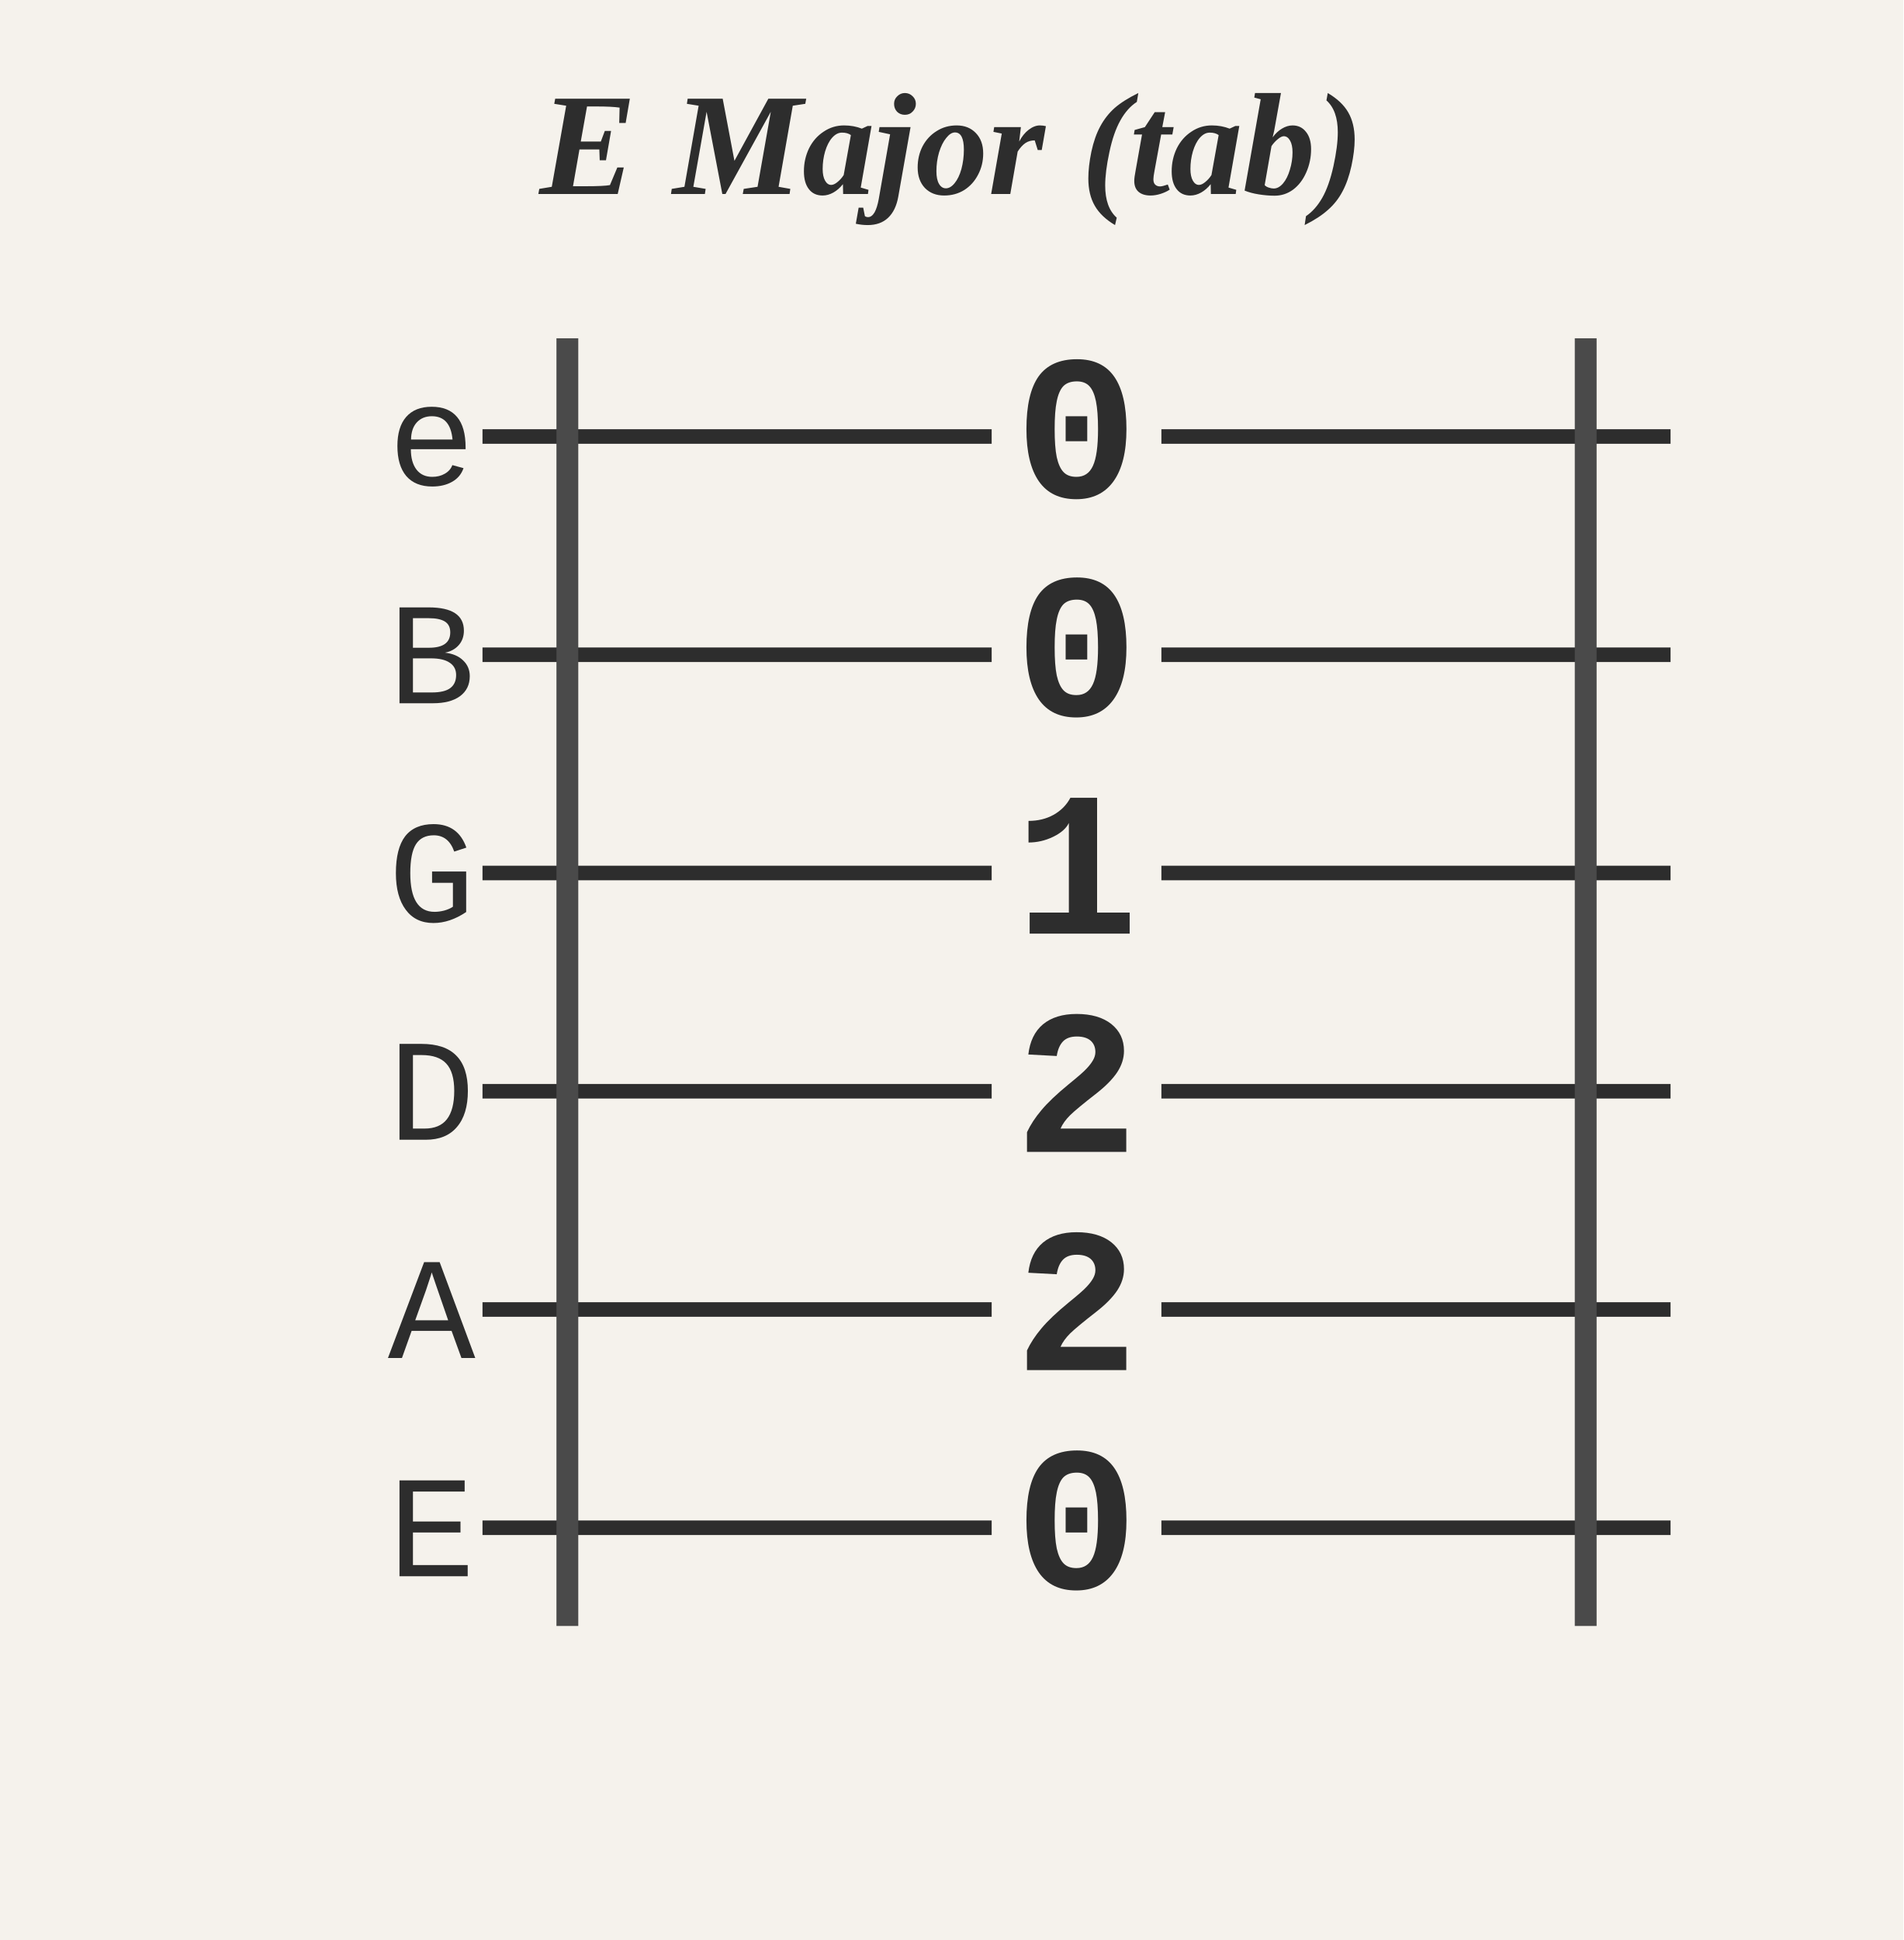
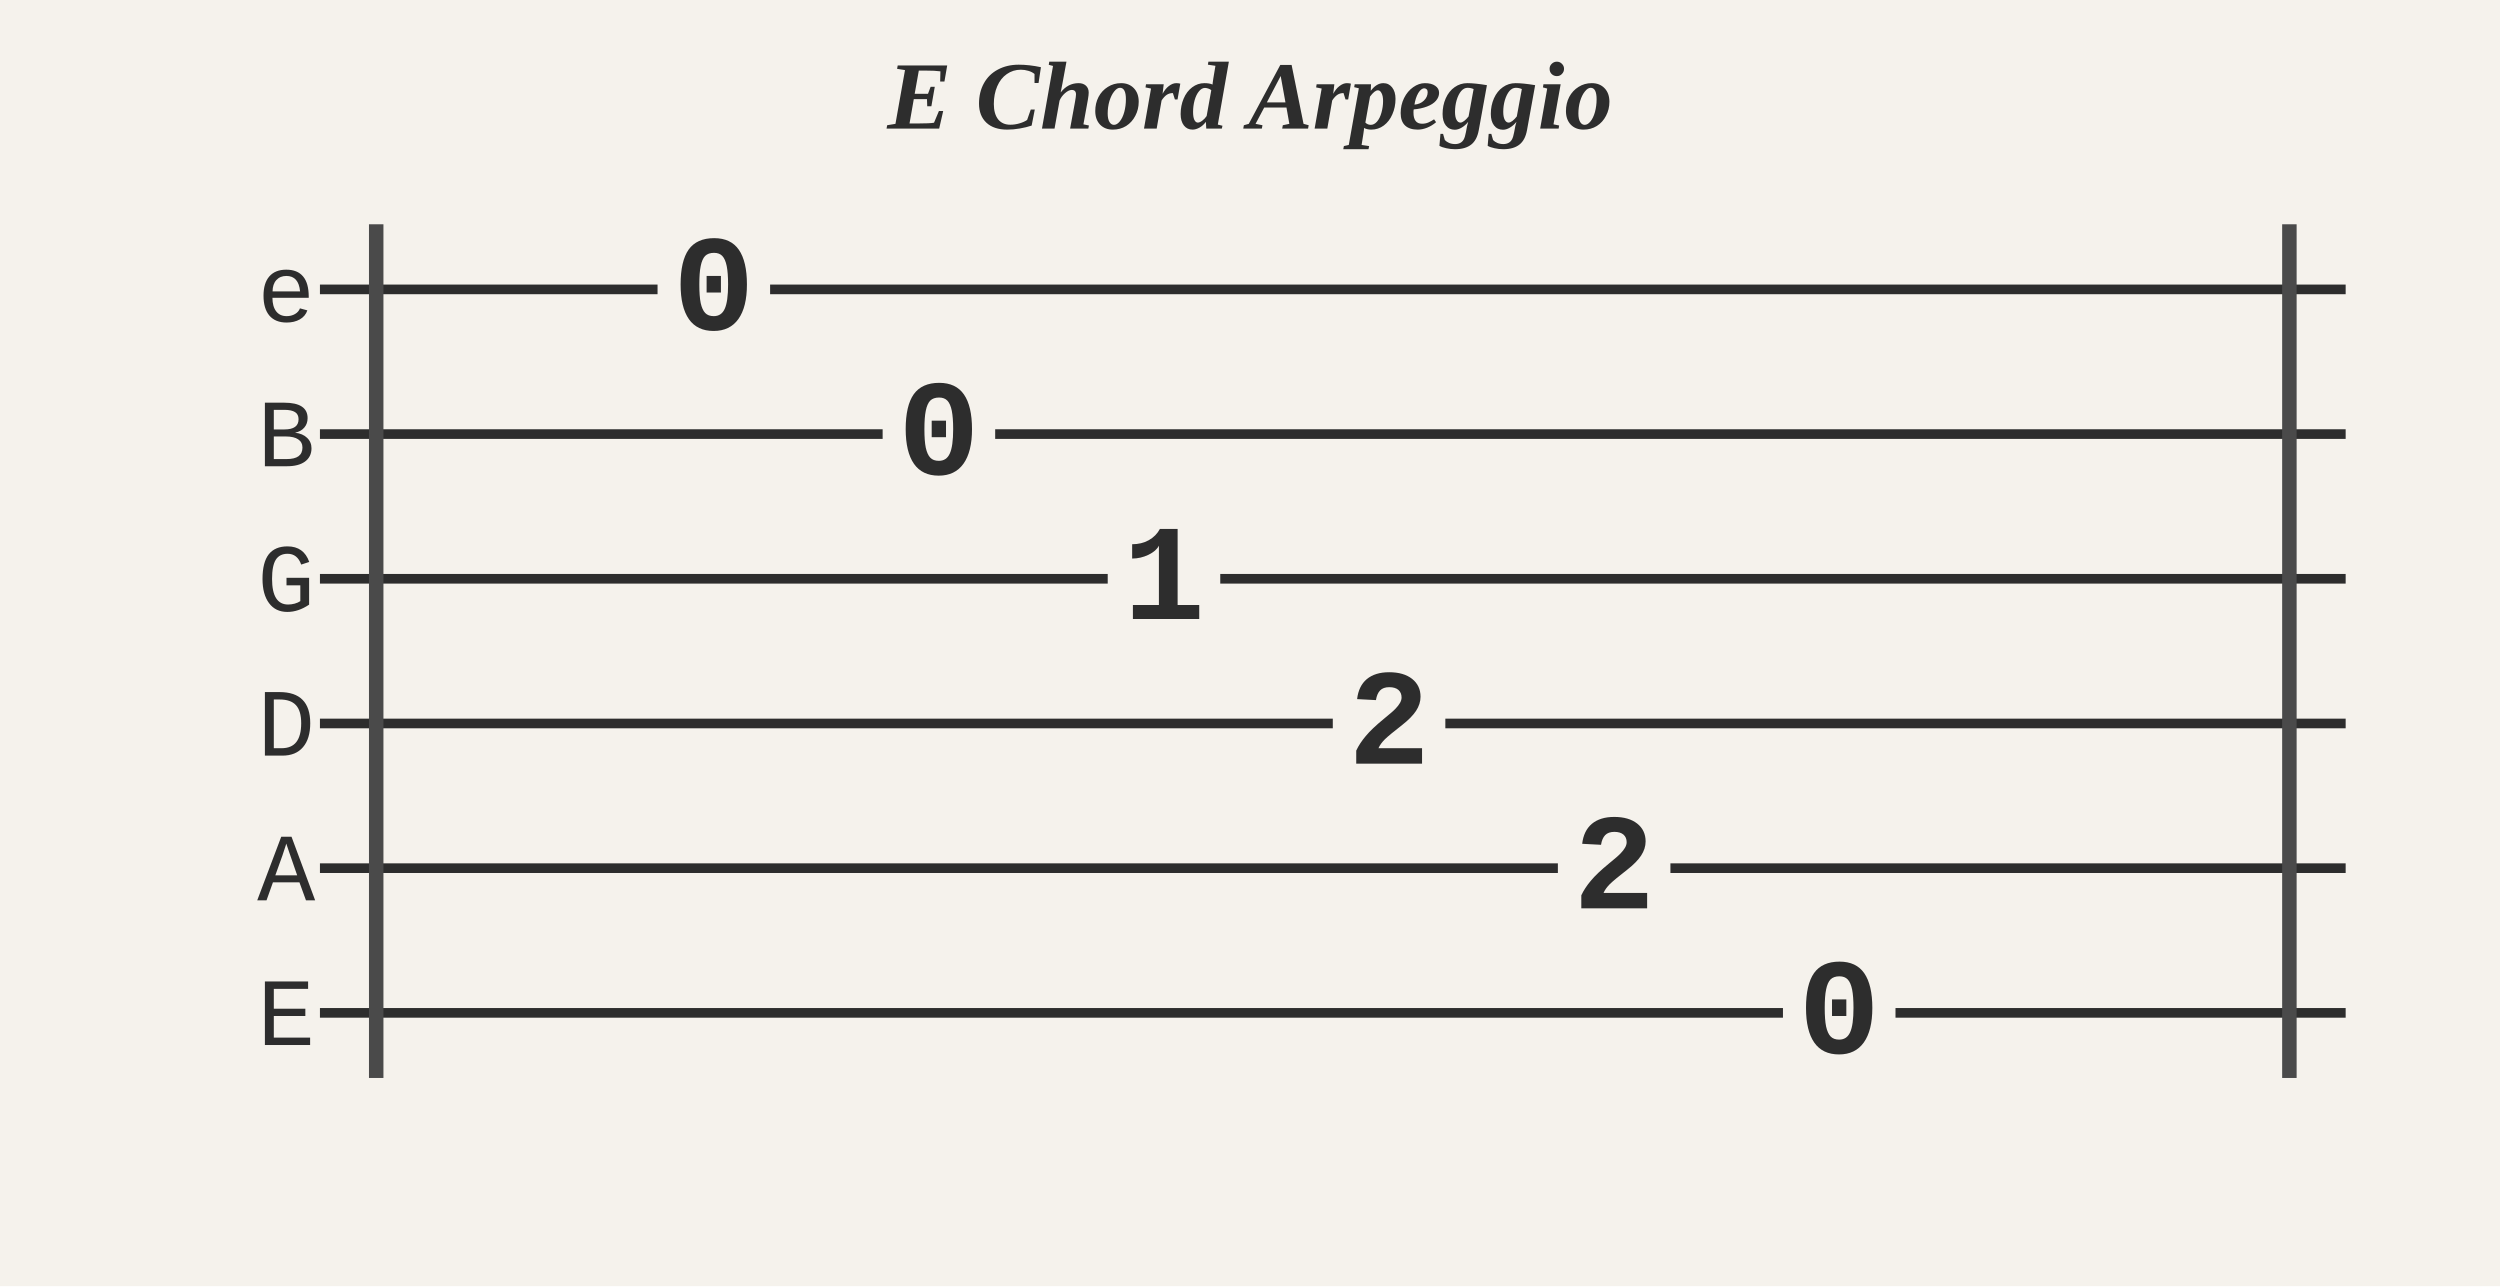
- <svg xmlns="http://www.w3.org/2000/svg" baseProfile="full" height="160" version="1.1" viewBox="0,0,157,160" width="157">
+ <svg xmlns="http://www.w3.org/2000/svg" baseProfile="full" height="160" version="1.1" viewBox="0,0,311,160" width="311">
  <defs />
-   <rect fill="#F5F2EC" height="160" width="157" x="0" y="0" />
-   <text fill="#2D2D2D" font-family="Georgia, &quot;Times New Roman&quot;, serif" font-size="12" font-style="italic" font-weight="bold" text-anchor="middle" x="78.5" y="16">E Major (tab)</text>
+   <rect fill="#F5F2EC" height="160" width="311" x="0" y="0" />
+   <text fill="#2D2D2D" font-family="Georgia, &quot;Times New Roman&quot;, serif" font-size="12" font-style="italic" font-weight="bold" text-anchor="middle" x="155.5" y="16">E Chord Arpeggio</text>
  <text fill="#2D2D2D" font-family="&quot;Courier New&quot;, Courier, monospace" font-size="12" x="32" y="40">e</text>
-   <line stroke="#2D2D2D" stroke-width="1.2" x1="39.8" x2="137.8" y1="36" y2="36" />
+   <line stroke="#2D2D2D" stroke-width="1.2" x1="39.8" x2="291.8" y1="36" y2="36" />
  <text fill="#2D2D2D" font-family="&quot;Courier New&quot;, Courier, monospace" font-size="12" x="32" y="58">B</text>
-   <line stroke="#2D2D2D" stroke-width="1.2" x1="39.8" x2="137.8" y1="54" y2="54" />
+   <line stroke="#2D2D2D" stroke-width="1.2" x1="39.8" x2="291.8" y1="54" y2="54" />
  <text fill="#2D2D2D" font-family="&quot;Courier New&quot;, Courier, monospace" font-size="12" x="32" y="76">G</text>
-   <line stroke="#2D2D2D" stroke-width="1.2" x1="39.8" x2="137.8" y1="72" y2="72" />
+   <line stroke="#2D2D2D" stroke-width="1.2" x1="39.8" x2="291.8" y1="72" y2="72" />
  <text fill="#2D2D2D" font-family="&quot;Courier New&quot;, Courier, monospace" font-size="12" x="32" y="94">D</text>
-   <line stroke="#2D2D2D" stroke-width="1.2" x1="39.8" x2="137.8" y1="90" y2="90" />
+   <line stroke="#2D2D2D" stroke-width="1.2" x1="39.8" x2="291.8" y1="90" y2="90" />
  <text fill="#2D2D2D" font-family="&quot;Courier New&quot;, Courier, monospace" font-size="12" x="32" y="112">A</text>
-   <line stroke="#2D2D2D" stroke-width="1.2" x1="39.8" x2="137.8" y1="108" y2="108" />
+   <line stroke="#2D2D2D" stroke-width="1.2" x1="39.8" x2="291.8" y1="108" y2="108" />
  <text fill="#2D2D2D" font-family="&quot;Courier New&quot;, Courier, monospace" font-size="12" x="32" y="130">E</text>
-   <line stroke="#2D2D2D" stroke-width="1.2" x1="39.8" x2="137.8" y1="126" y2="126" />
-   <line stroke="#4A4A4A" stroke-width="1.8" x1="130.8" x2="130.8" y1="27.9" y2="134.1" />
+   <line stroke="#2D2D2D" stroke-width="1.2" x1="39.8" x2="291.8" y1="126" y2="126" />
+   <line stroke="#4A4A4A" stroke-width="1.8" x1="284.8" x2="284.8" y1="27.9" y2="134.1" />
  <line stroke="#4A4A4A" stroke-width="1.8" x1="46.8" x2="46.8" y1="27.9" y2="134.1" />
  <rect fill="#F5F2EC" height="17.0" width="14" x="81.8" y="23.76" />
  <text fill="#2D2D2D" font-family="&quot;Courier New&quot;, Courier, monospace" font-size="17" font-weight="bold" text-anchor="middle" x="88.8" y="41">0</text>
-   <rect fill="#F5F2EC" height="17.0" width="14" x="81.8" y="41.76" />
-   <text fill="#2D2D2D" font-family="&quot;Courier New&quot;, Courier, monospace" font-size="17" font-weight="bold" text-anchor="middle" x="88.8" y="59">0</text>
-   <rect fill="#F5F2EC" height="17.0" width="14" x="81.8" y="59.76" />
-   <text fill="#2D2D2D" font-family="&quot;Courier New&quot;, Courier, monospace" font-size="17" font-weight="bold" text-anchor="middle" x="88.8" y="77">1</text>
-   <rect fill="#F5F2EC" height="17.0" width="14" x="81.8" y="77.76" />
-   <text fill="#2D2D2D" font-family="&quot;Courier New&quot;, Courier, monospace" font-size="17" font-weight="bold" text-anchor="middle" x="88.8" y="95">2</text>
-   <rect fill="#F5F2EC" height="17.0" width="14" x="81.8" y="95.76" />
-   <text fill="#2D2D2D" font-family="&quot;Courier New&quot;, Courier, monospace" font-size="17" font-weight="bold" text-anchor="middle" x="88.8" y="113">2</text>
-   <rect fill="#F5F2EC" height="17.0" width="14" x="81.8" y="113.76" />
-   <text fill="#2D2D2D" font-family="&quot;Courier New&quot;, Courier, monospace" font-size="17" font-weight="bold" text-anchor="middle" x="88.8" y="131">0</text>
+   <rect fill="#F5F2EC" height="17.0" width="14" x="109.8" y="41.76" />
+   <text fill="#2D2D2D" font-family="&quot;Courier New&quot;, Courier, monospace" font-size="17" font-weight="bold" text-anchor="middle" x="116.8" y="59">0</text>
+   <rect fill="#F5F2EC" height="17.0" width="14" x="137.8" y="59.76" />
+   <text fill="#2D2D2D" font-family="&quot;Courier New&quot;, Courier, monospace" font-size="17" font-weight="bold" text-anchor="middle" x="144.8" y="77">1</text>
+   <rect fill="#F5F2EC" height="17.0" width="14" x="165.8" y="77.76" />
+   <text fill="#2D2D2D" font-family="&quot;Courier New&quot;, Courier, monospace" font-size="17" font-weight="bold" text-anchor="middle" x="172.8" y="95">2</text>
+   <rect fill="#F5F2EC" height="17.0" width="14" x="193.8" y="95.76" />
+   <text fill="#2D2D2D" font-family="&quot;Courier New&quot;, Courier, monospace" font-size="17" font-weight="bold" text-anchor="middle" x="200.8" y="113">2</text>
+   <rect fill="#F5F2EC" height="17.0" width="14" x="221.8" y="113.76" />
+   <text fill="#2D2D2D" font-family="&quot;Courier New&quot;, Courier, monospace" font-size="17" font-weight="bold" text-anchor="middle" x="228.8" y="131">0</text>
</svg>
